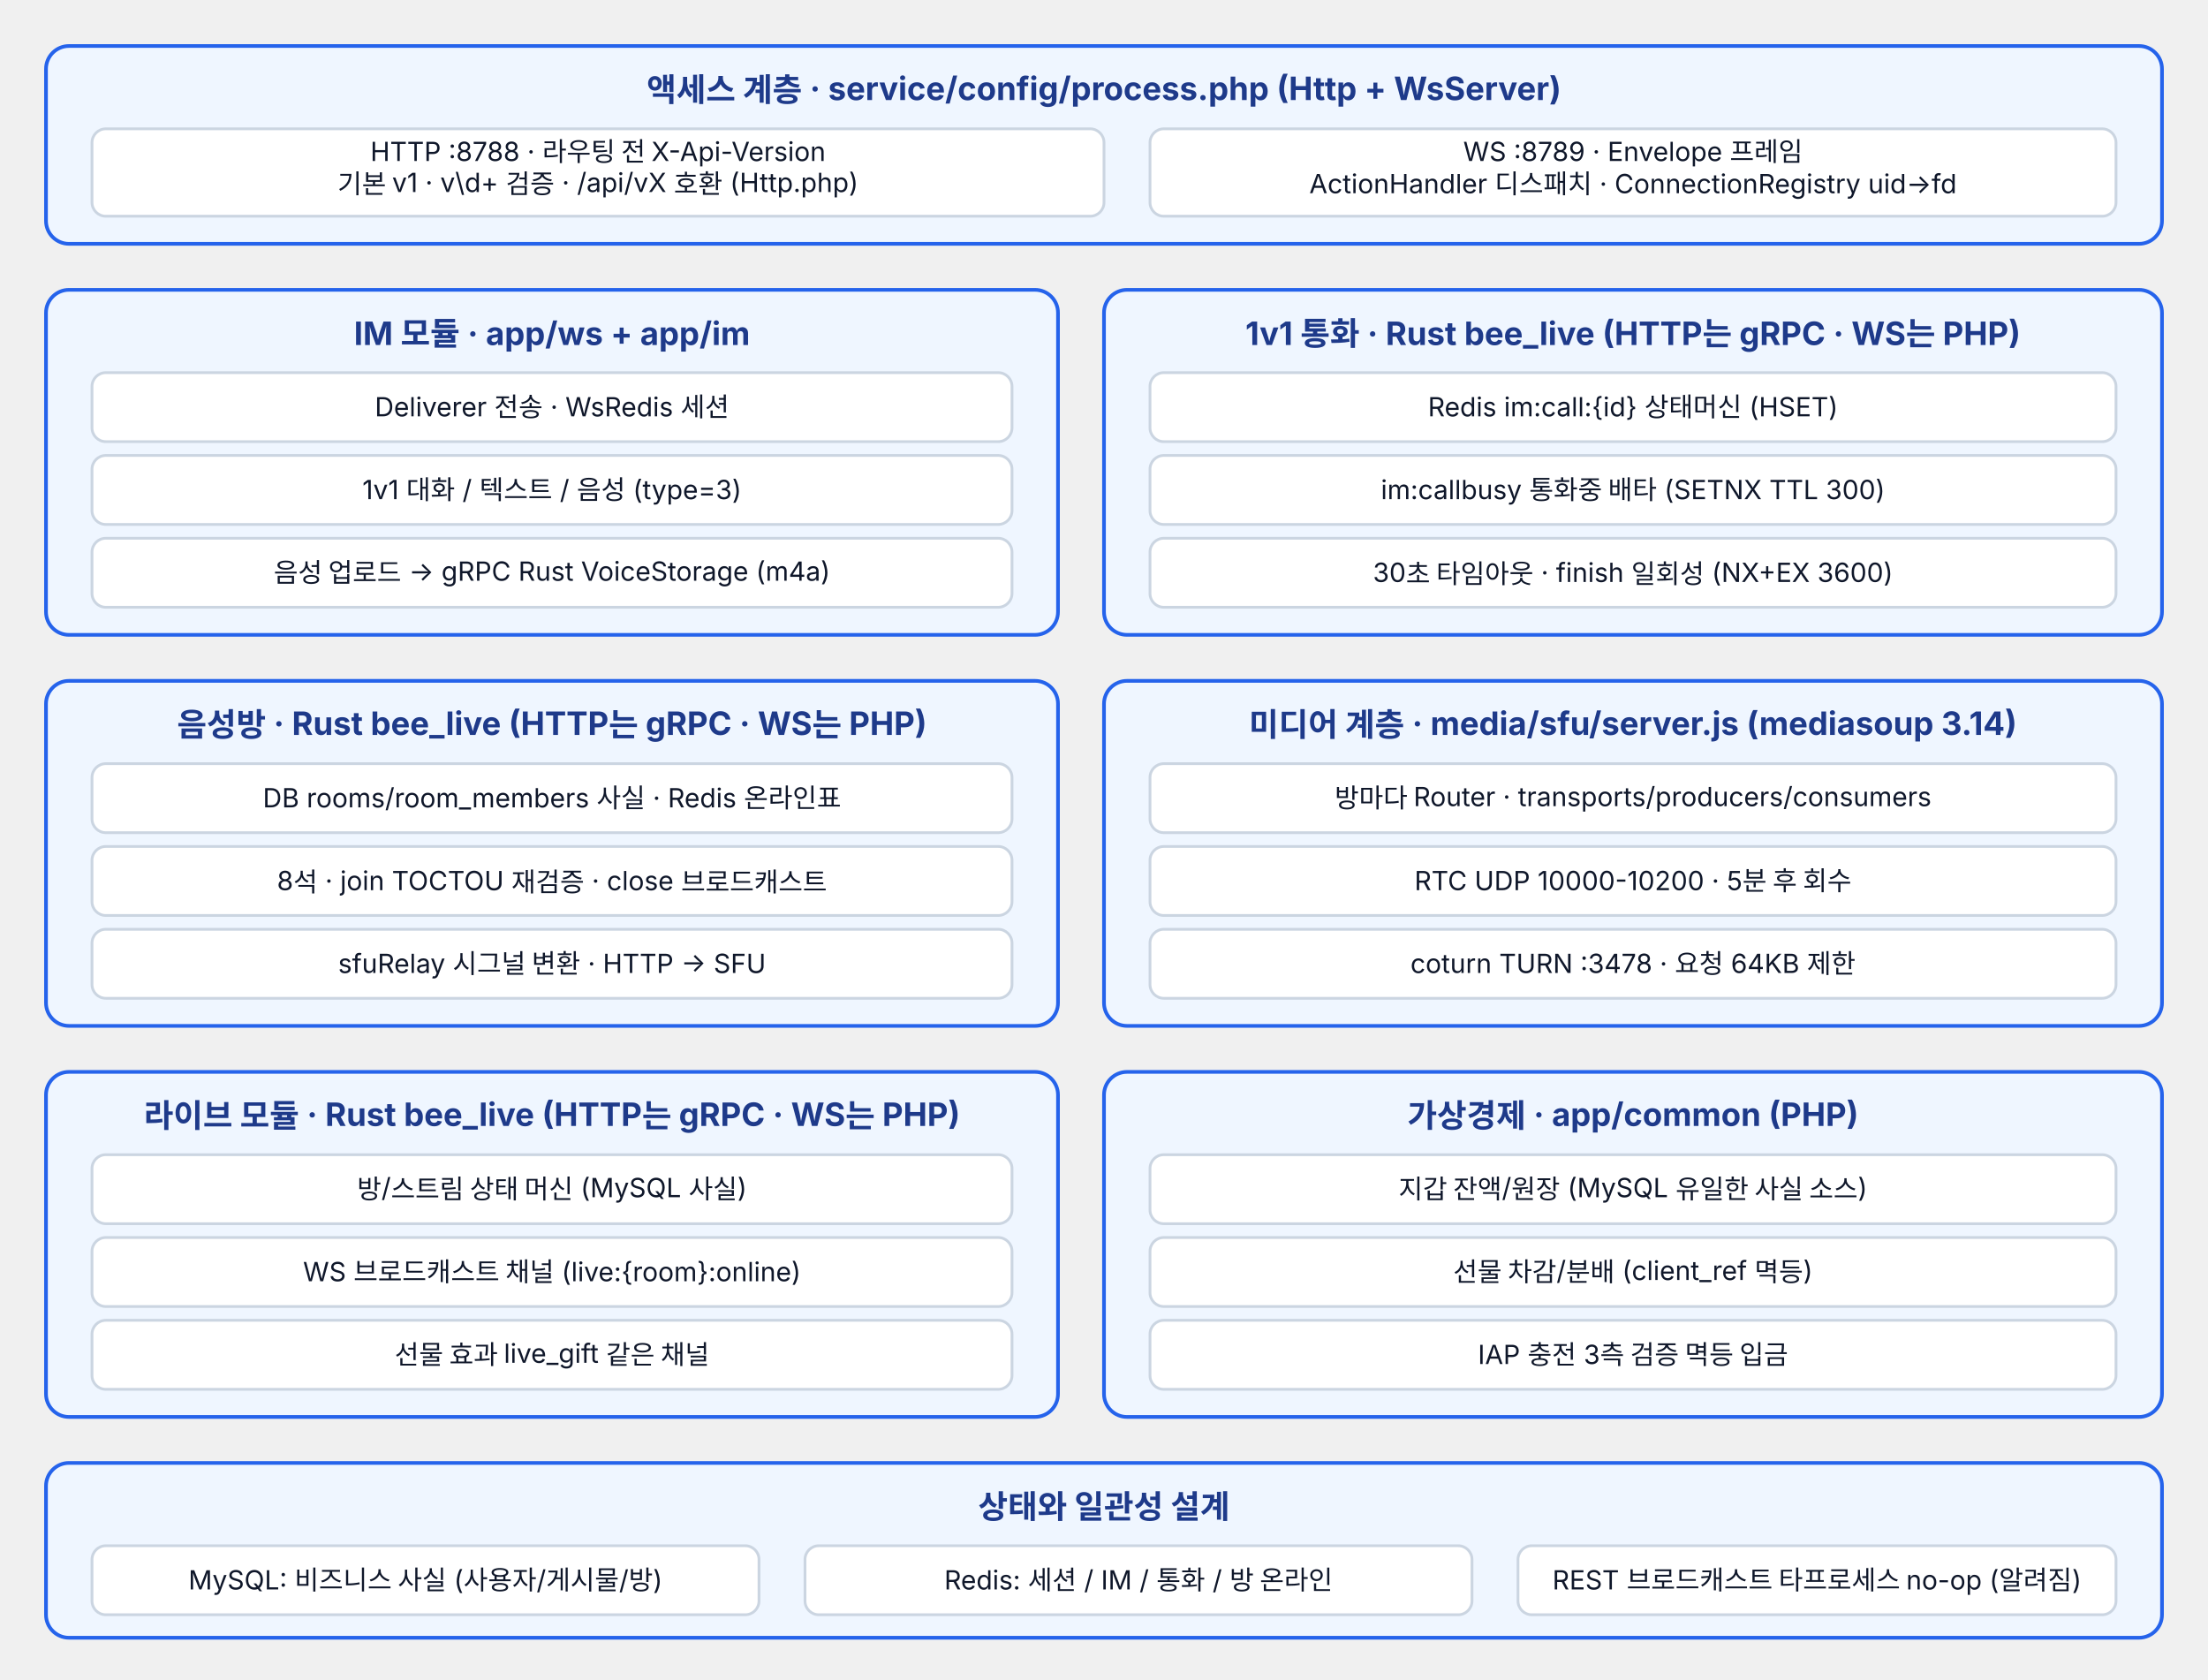
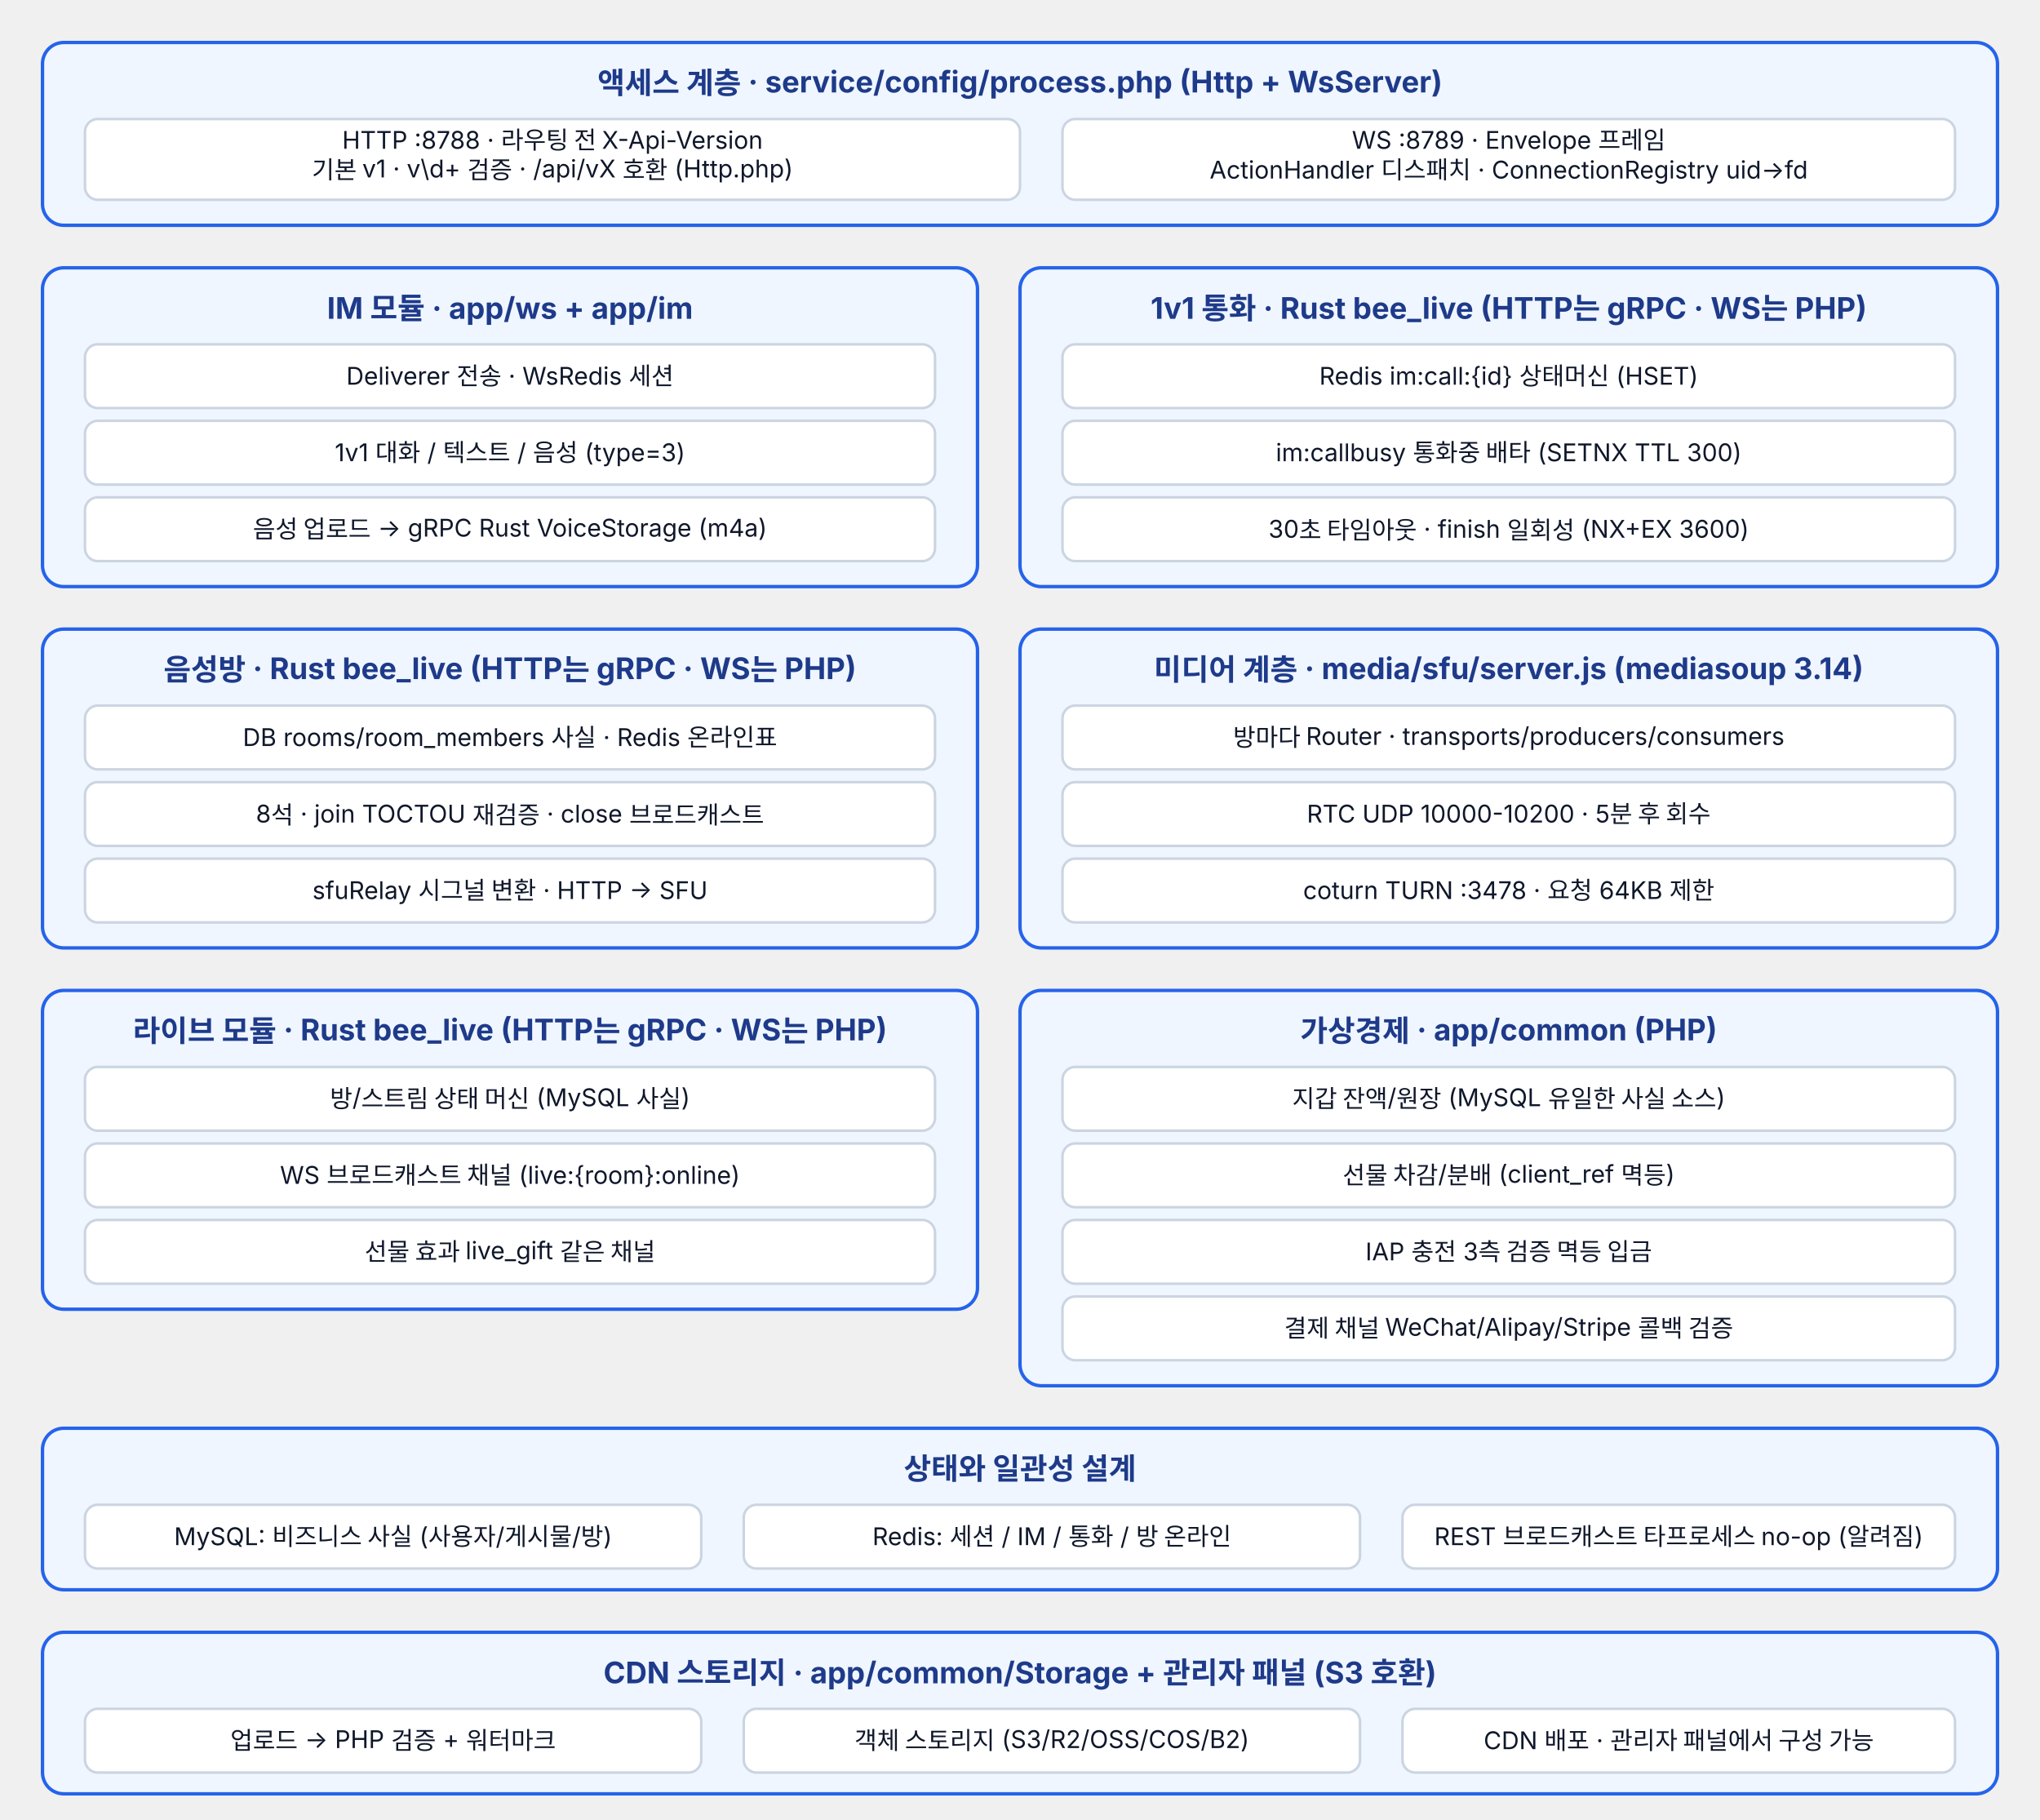
- <svg xmlns="http://www.w3.org/2000/svg" viewBox="0 0 960 730" width="100%" font-family="system-ui, -apple-system, 'Segoe UI', 'PingFang SC', 'Microsoft YaHei', sans-serif">
+ <svg xmlns="http://www.w3.org/2000/svg" viewBox="0 0 960 856" width="100%" font-family="system-ui, -apple-system, 'Segoe UI', 'PingFang SC', 'Microsoft YaHei', sans-serif">
  <style>
    .mod  { fill: #eff6ff; stroke: #2563eb; stroke-width: 1.6; rx: 10 }
    .it   { fill: #ffffff; stroke: #cbd5e1; stroke-width: 1.2; rx: 6 }
    .tm   { font-size: 14px; font-weight: 700; fill: #1e3a8a; text-anchor: middle }
    .t    { font-size: 11.5px; fill: #0f172a; text-anchor: middle }
  </style>
  <rect class="mod" x="20" y="20" width="920" height="86" />
  <text class="tm" x="480" y="44">액세스 계층 · service/config/process.php (Http + WsServer)</text>
  <rect class="it" x="40" y="56" width="440" height="38" />
  <text class="t" x="260" y="70">HTTP :8788 · 라우팅 전 X-Api-Version</text>
  <text class="t" x="260" y="84" font-size="10" fill="#64748b">기본 v1 · v\d+ 검증 · /api/vX 호환 (Http.php)</text>
  <rect class="it" x="500" y="56" width="420" height="38" />
  <text class="t" x="710" y="70">WS :8789 · Envelope 프레임</text>
  <text class="t" x="710" y="84" font-size="10" fill="#64748b">ActionHandler 디스패치 · ConnectionRegistry uid→fd</text>
  <rect class="mod" x="20" y="126" width="440" height="150" />
  <text class="tm" x="240" y="150">IM 모듈 · app/ws + app/im</text>
  <rect class="it" x="40" y="162" width="400" height="30" />
  <text class="t" x="240" y="181">Deliverer 전송 · WsRedis 세션</text>
  <rect class="it" x="40" y="198" width="400" height="30" />
  <text class="t" x="240" y="217">1v1 대화 / 텍스트 / 음성 (type=3)</text>
  <rect class="it" x="40" y="234" width="400" height="30" />
  <text class="t" x="240" y="253">음성 업로드 → gRPC Rust VoiceStorage (m4a)</text>
  <rect class="mod" x="480" y="126" width="460" height="150" />
  <text class="tm" x="710" y="150">1v1 통화 · Rust bee_live (HTTP는 gRPC · WS는 PHP)</text>
  <rect class="it" x="500" y="162" width="420" height="30" />
  <text class="t" x="710" y="181">Redis im:call:{id} 상태머신 (HSET)</text>
  <rect class="it" x="500" y="198" width="420" height="30" />
  <text class="t" x="710" y="217">im:callbusy 통화중 배타 (SETNX TTL 300)</text>
  <rect class="it" x="500" y="234" width="420" height="30" />
  <text class="t" x="710" y="253">30초 타임아웃 · finish 일회성 (NX+EX 3600)</text>
  <rect class="mod" x="20" y="296" width="440" height="150" />
  <text class="tm" x="240" y="320">음성방 · Rust bee_live (HTTP는 gRPC · WS는 PHP)</text>
  <rect class="it" x="40" y="332" width="400" height="30" />
  <text class="t" x="240" y="351">DB rooms/room_members 사실 · Redis 온라인표</text>
  <rect class="it" x="40" y="368" width="400" height="30" />
  <text class="t" x="240" y="387">8석 · join TOCTOU 재검증 · close 브로드캐스트</text>
  <rect class="it" x="40" y="404" width="400" height="30" />
  <text class="t" x="240" y="423">sfuRelay 시그널 변환 · HTTP → SFU</text>
  <rect class="mod" x="480" y="296" width="460" height="150" />
  <text class="tm" x="710" y="320">미디어 계층 · media/sfu/server.js (mediasoup 3.14)</text>
  <rect class="it" x="500" y="332" width="420" height="30" />
  <text class="t" x="710" y="351">방마다 Router · transports/producers/consumers</text>
  <rect class="it" x="500" y="368" width="420" height="30" />
  <text class="t" x="710" y="387">RTC UDP 10000-10200 · 5분 후 회수</text>
  <rect class="it" x="500" y="404" width="420" height="30" />
  <text class="t" x="710" y="423">coturn TURN :3478 · 요청 64KB 제한</text>
  <rect class="mod" x="20" y="466" width="440" height="150" />
  <text class="tm" x="240" y="490">라이브 모듈 · Rust bee_live (HTTP는 gRPC · WS는 PHP)</text>
  <rect class="it" x="40" y="502" width="400" height="30" />
  <text class="t" x="240" y="521">방/스트림 상태 머신 (MySQL 사실)</text>
  <rect class="it" x="40" y="538" width="400" height="30" />
  <text class="t" x="240" y="557">WS 브로드캐스트 채널 (live:{room}:online)</text>
  <rect class="it" x="40" y="574" width="400" height="30" />
  <text class="t" x="240" y="593">선물 효과 live_gift 같은 채널</text>
-   <rect class="mod" x="480" y="466" width="460" height="150" />
+   <rect class="mod" x="480" y="466" width="460" height="186" />
  <text class="tm" x="710" y="490">가상경제 · app/common (PHP)</text>
  <rect class="it" x="500" y="502" width="420" height="30" />
  <text class="t" x="710" y="521">지갑 잔액/원장 (MySQL 유일한 사실 소스)</text>
  <rect class="it" x="500" y="538" width="420" height="30" />
  <text class="t" x="710" y="557">선물 차감/분배 (client_ref 멱등)</text>
  <rect class="it" x="500" y="574" width="420" height="30" />
  <text class="t" x="710" y="593">IAP 충전 3측 검증 멱등 입금</text>
-   <rect class="mod" x="20" y="636" width="920" height="76" />
-   <text class="tm" x="480" y="660">상태와 일관성 설계</text>
-   <rect class="it" x="40" y="672" width="290" height="30" />
-   <text class="t" x="185" y="691">MySQL: 비즈니스 사실 (사용자/게시물/방)</text>
-   <rect class="it" x="350" y="672" width="290" height="30" />
-   <text class="t" x="495" y="691">Redis: 세션 / IM / 통화 / 방 온라인</text>
-   <rect class="it" x="660" y="672" width="260" height="30" />
-   <text class="t" x="790" y="691">REST 브로드캐스트 타프로세스 no-op (알려짐)</text>
+   <rect class="it" x="500" y="610" width="420" height="30" />
+   <text class="t" x="710" y="629">결제 채널 WeChat/Alipay/Stripe 콜백 검증</text>
+   <rect class="mod" x="20" y="672" width="920" height="76" />
+   <text class="tm" x="480" y="696">상태와 일관성 설계</text>
+   <rect class="it" x="40" y="708" width="290" height="30" />
+   <text class="t" x="185" y="727">MySQL: 비즈니스 사실 (사용자/게시물/방)</text>
+   <rect class="it" x="350" y="708" width="290" height="30" />
+   <text class="t" x="495" y="727">Redis: 세션 / IM / 통화 / 방 온라인</text>
+   <rect class="it" x="660" y="708" width="260" height="30" />
+   <text class="t" x="790" y="727">REST 브로드캐스트 타프로세스 no-op (알려짐)</text>
+   <rect class="mod" x="20" y="768" width="920" height="76" />
+   <text class="tm" x="480" y="792">CDN 스토리지 · app/common/Storage + 관리자 패널 (S3 호환)</text>
+   <rect class="it" x="40" y="804" width="290" height="30" />
+   <text class="t" x="185" y="823">업로드 → PHP 검증 + 워터마크</text>
+   <rect class="it" x="350" y="804" width="290" height="30" />
+   <text class="t" x="495" y="823">객체 스토리지 (S3/R2/OSS/COS/B2)</text>
+   <rect class="it" x="660" y="804" width="260" height="30" />
+   <text class="t" x="790" y="823">CDN 배포 · 관리자 패널에서 구성 가능</text>
</svg>
